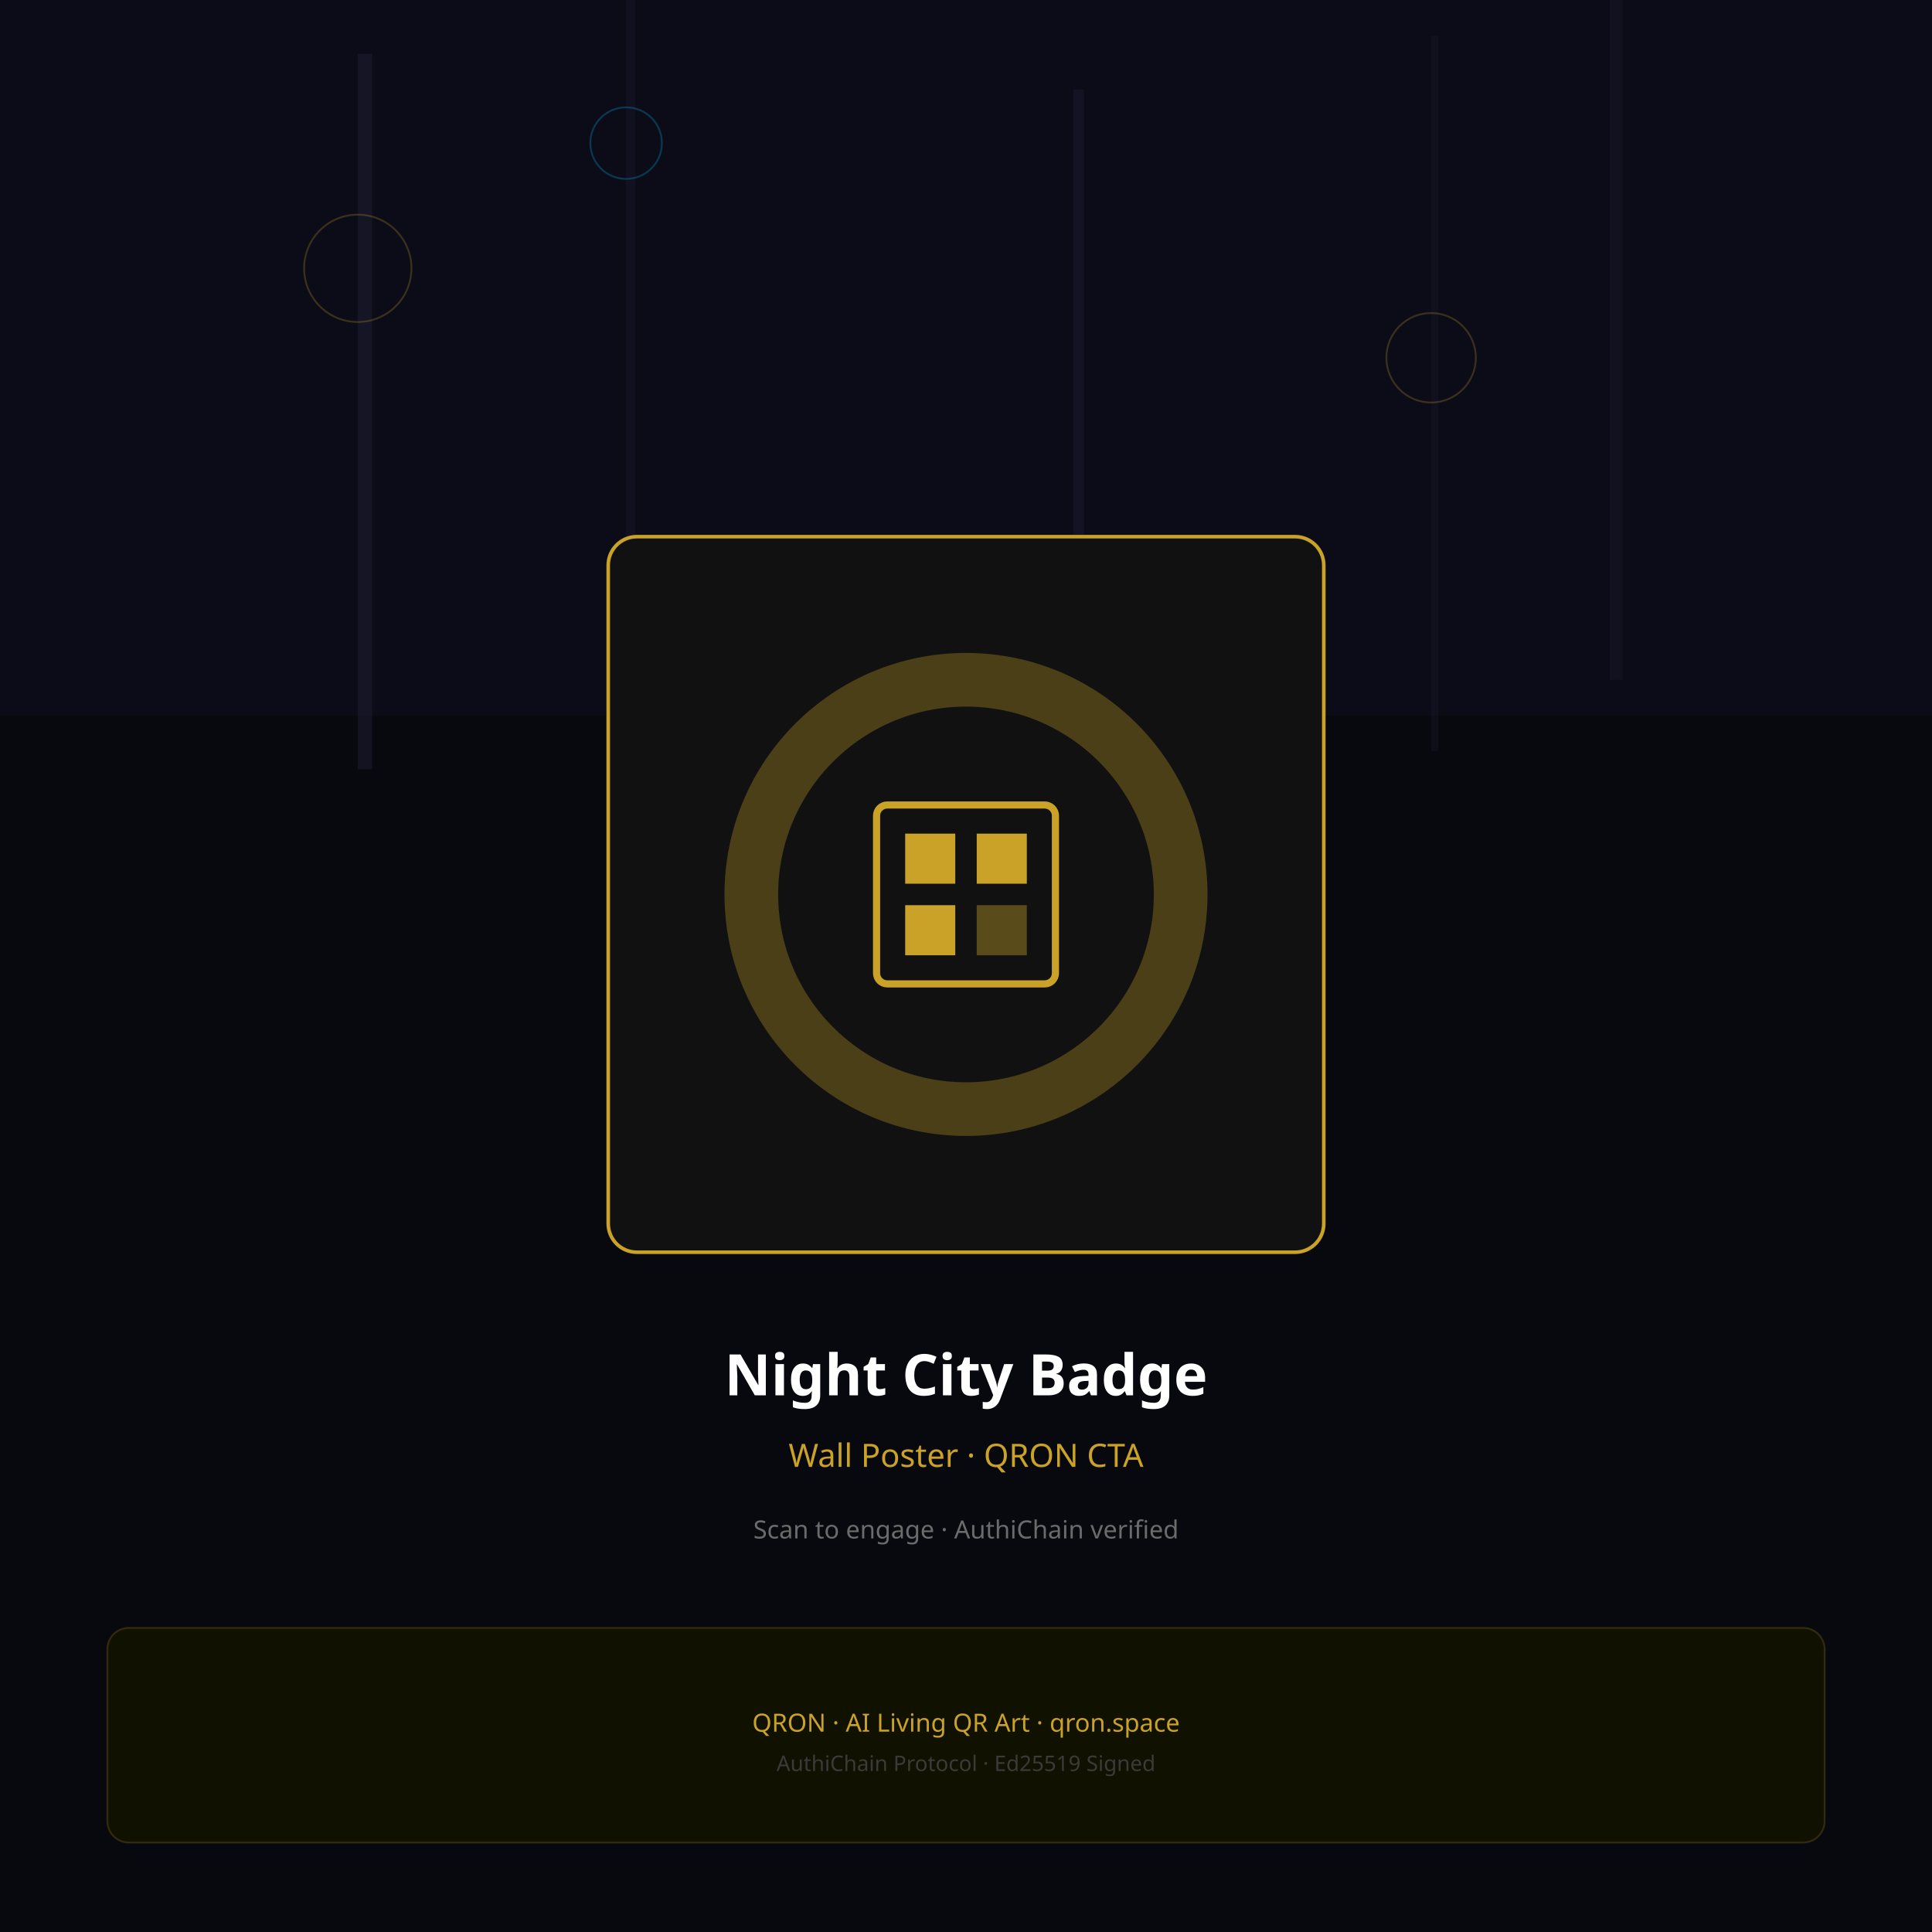
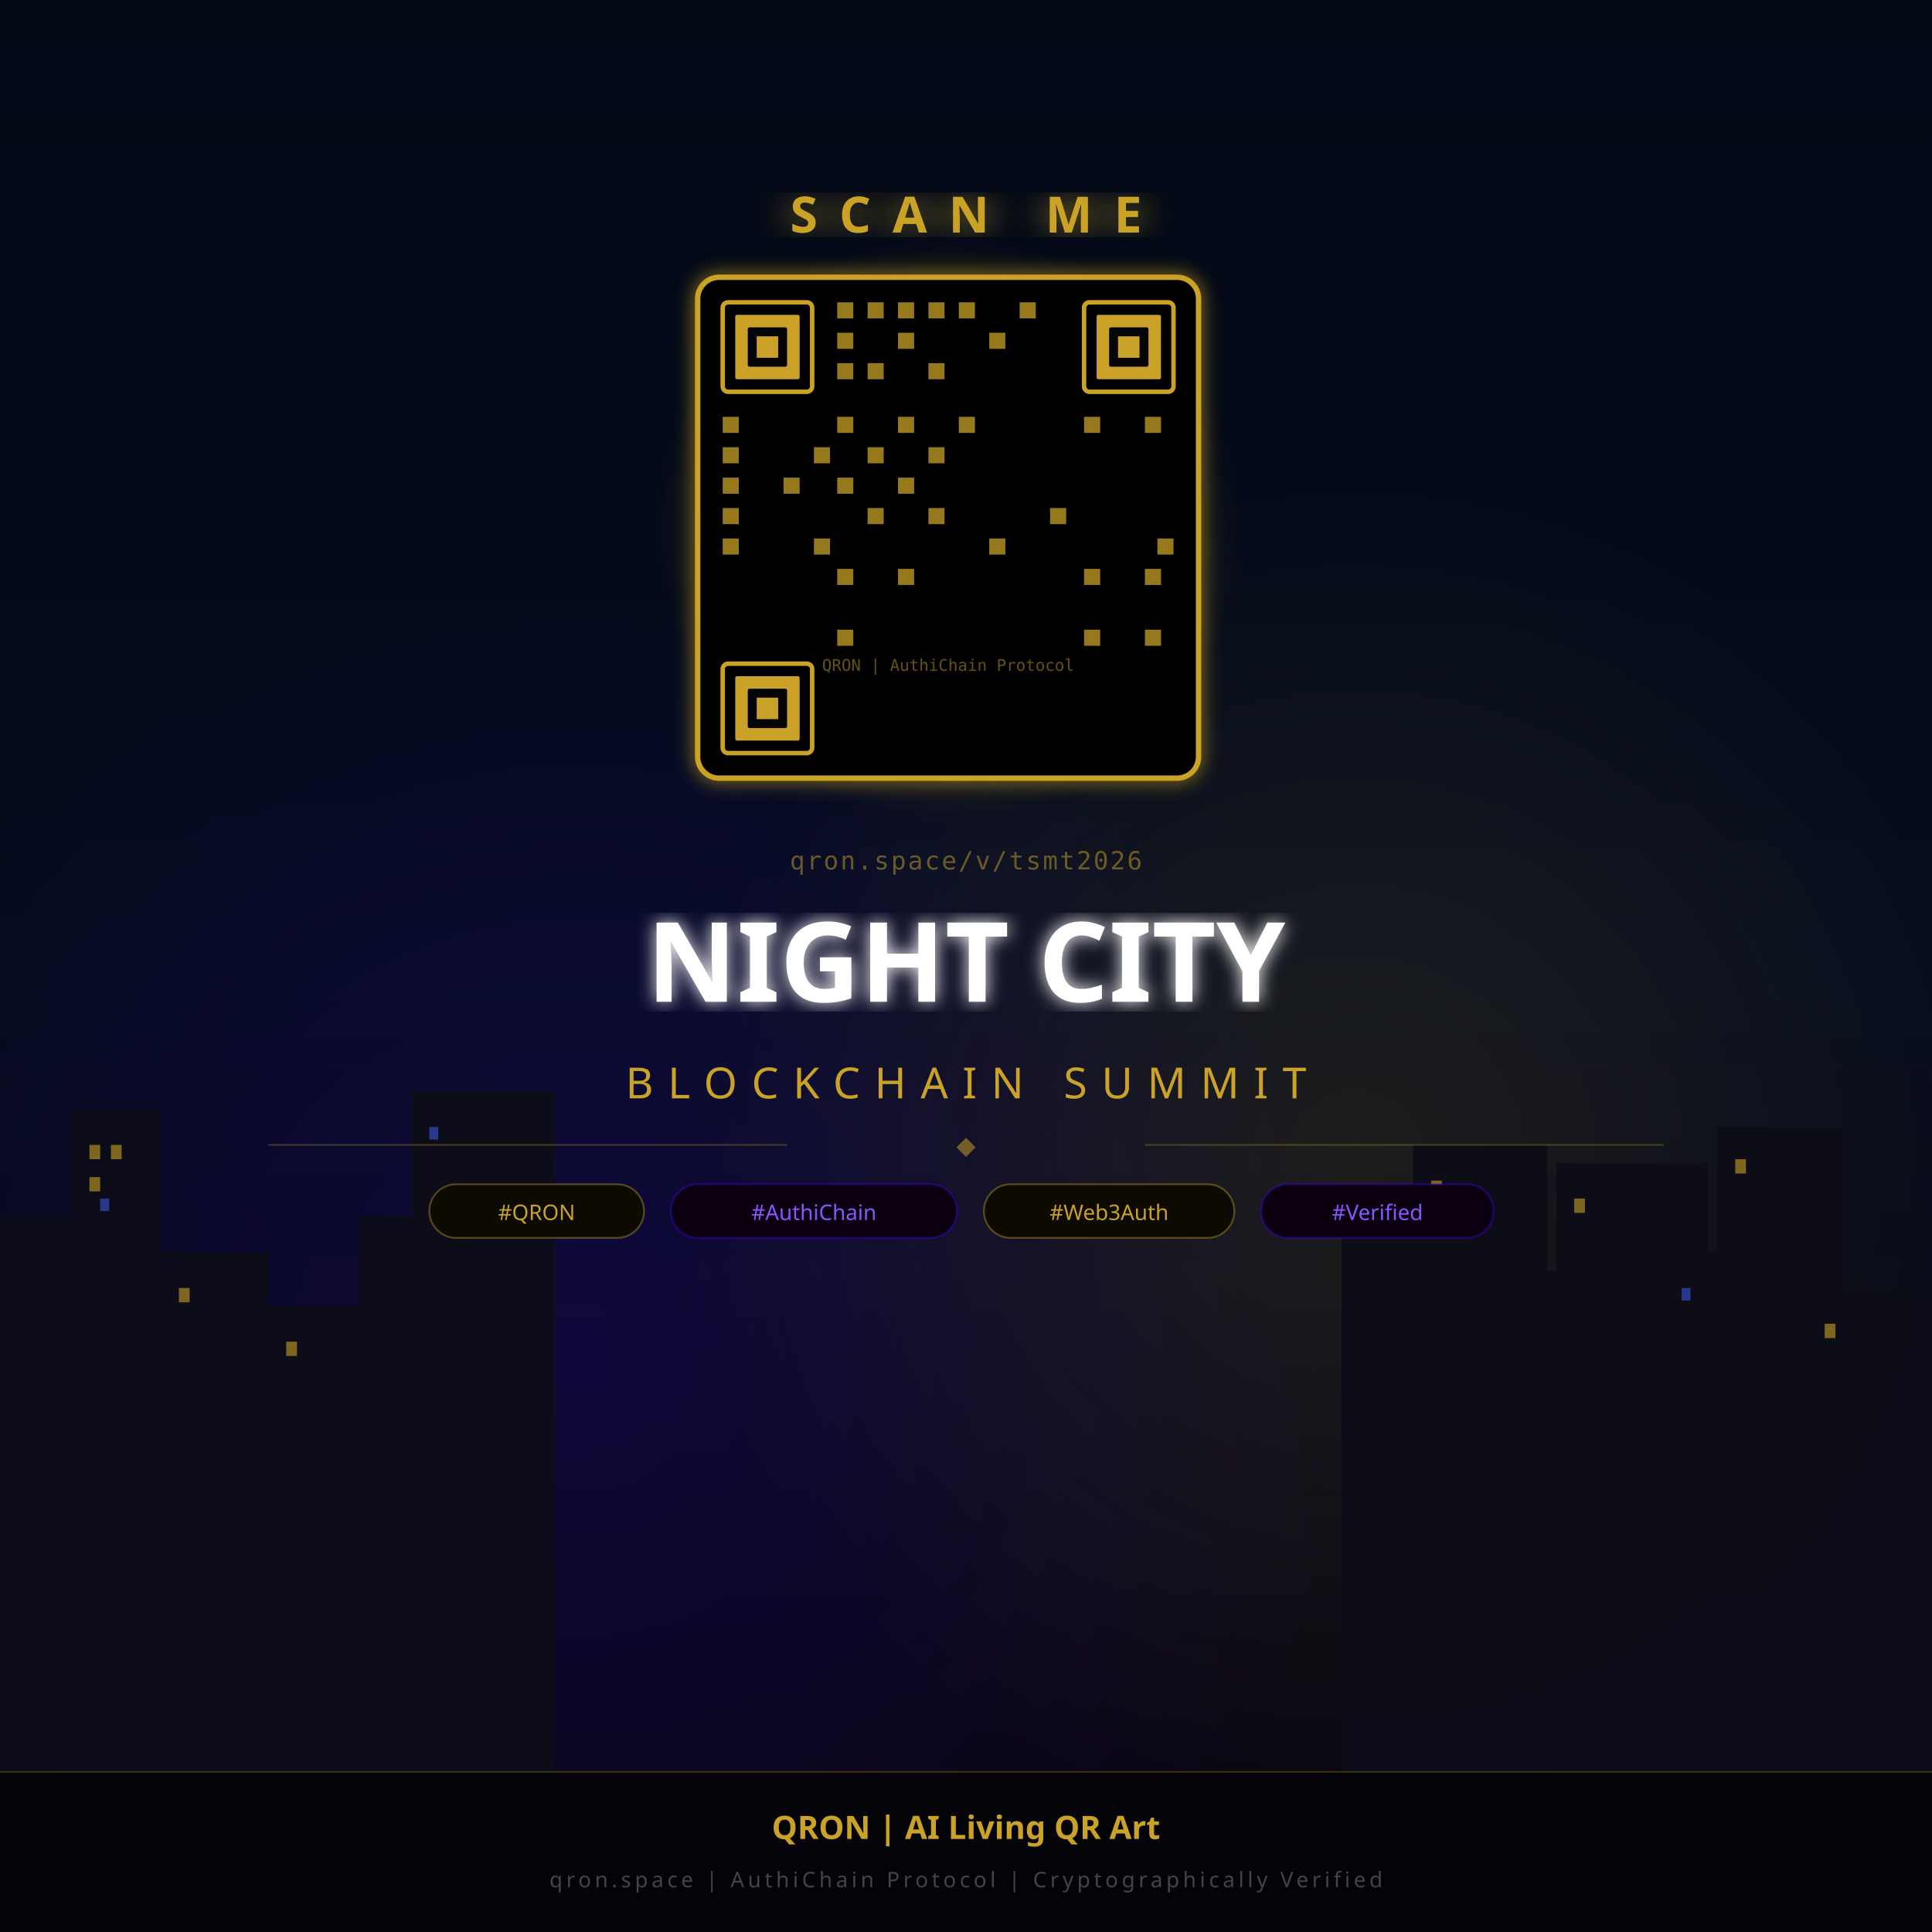
<svg xmlns="http://www.w3.org/2000/svg" viewBox="0 0 1080 1080" width="1080" height="1080">
-   <rect width="1080" height="1080" fill="#08080f" />
-   <rect x="0" y="0" width="1080" height="400" fill="#0d0d1a" opacity="0.8" />
-   <rect x="200" y="30" width="8" height="400" fill="#1a1a2e" opacity="0.6" />
-   <rect x="350" y="0" width="5" height="380" fill="#1a1a2e" opacity="0.4" />
-   <rect x="600" y="50" width="6" height="350" fill="#1a1a2e" opacity="0.5" />
-   <rect x="800" y="20" width="4" height="400" fill="#1a1a2e" opacity="0.3" />
-   <rect x="900" y="0" width="7" fill="#1a1a2e" height="380" opacity="0.4" />
-   <circle cx="200" cy="150" r="30" fill="none" stroke="#c9a22740" stroke-width="1" />
-   <circle cx="350" cy="80" r="20" fill="none" stroke="#00bfff40" stroke-width="1" />
-   <circle cx="800" cy="200" r="25" fill="none" stroke="#c9a22740" stroke-width="1" />
-   <rect x="340" y="300" width="400" height="400" rx="16" fill="#111111" stroke="#c9a227" stroke-width="2" />
-   <circle cx="540" cy="500" r="120" fill="none" stroke="#c9a22750" stroke-width="30" />
-   <rect x="490" y="450" width="100" height="100" rx="6" fill="none" stroke="#c9a227" stroke-width="4" />
-   <rect x="506" y="466" width="28" height="28" fill="#c9a227" />
-   <rect x="546" y="466" width="28" height="28" fill="#c9a227" />
-   <rect x="506" y="506" width="28" height="28" fill="#c9a227" />
-   <rect x="546" y="506" width="28" height="28" fill="#c9a227" opacity="0.4" />
-   <text x="540" y="780" text-anchor="middle" font-family="system-ui,sans-serif" font-size="32" font-weight="900" fill="white">Night City Badge</text>
-   <text x="540" y="820" text-anchor="middle" font-family="system-ui,sans-serif" font-size="18" fill="#c9a227">Wall Poster · QRON CTA</text>
-   <text x="540" y="860" text-anchor="middle" font-family="system-ui,sans-serif" font-size="14" fill="#6b6b6b">Scan to engage · AuthiChain verified</text>
-   <rect x="60" y="910" width="960" height="120" rx="12" fill="#111100" stroke="#c9a22733" stroke-width="1" />
-   <text x="540" y="968" text-anchor="middle" font-family="system-ui,sans-serif" font-size="14" fill="#c9a227">QRON · AI Living QR Art · qron.space</text>
-   <text x="540" y="990" text-anchor="middle" font-family="system-ui,sans-serif" font-size="12" fill="#3a3a3a">AuthiChain Protocol · Ed25519 Signed</text>
+   <defs>
+     <linearGradient id="cityBg" x1="0%" y1="0%" x2="0%" y2="100%">
+       <stop offset="0%" stop-color="#020814" />
+       <stop offset="50%" stop-color="#050c1e" />
+       <stop offset="100%" stop-color="#0a0510" />
+     </linearGradient>
+     <radialGradient id="nightGlow1" cx="30%" cy="70%" r="40%">
+       <stop offset="0%" stop-color="#4400ff" stop-opacity="0.15" />
+       <stop offset="100%" stop-color="#4400ff" stop-opacity="0" />
+     </radialGradient>
+     <radialGradient id="nightGlow2" cx="70%" cy="60%" r="35%">
+       <stop offset="0%" stop-color="#c9a227" stop-opacity="0.12" />
+       <stop offset="100%" stop-color="#c9a227" stop-opacity="0" />
+     </radialGradient>
+     <radialGradient id="qrGlow" cx="50%" cy="50%" r="50%">
+       <stop offset="0%" stop-color="#c9a227" stop-opacity="0.3" />
+       <stop offset="100%" stop-color="#c9a227" stop-opacity="0" />
+     </radialGradient>
+     <filter id="glow5">
+       <feGaussianBlur stdDeviation="5" result="b" />
+       <feMerge>
+         <feMergeNode in="b" />
+         <feMergeNode in="SourceGraphic" />
+       </feMerge>
+     </filter>
+     <filter id="glow10">
+       <feGaussianBlur stdDeviation="10" result="b" />
+       <feMerge>
+         <feMergeNode in="b" />
+         <feMergeNode in="SourceGraphic" />
+       </feMerge>
+     </filter>
+   </defs>
+   <rect width="1080" height="1080" fill="url(#cityBg)" />
+   <rect width="1080" height="1080" fill="url(#nightGlow1)" />
+   <rect width="1080" height="1080" fill="url(#nightGlow2)" />
+   <g fill="#0d0d18" opacity="0.95">
+     <rect x="0" y="680" width="80" height="400" />
+     <rect x="40" y="620" width="50" height="460" />
+     <rect x="90" y="700" width="60" height="380" />
+     <rect x="150" y="730" width="70" height="350" />
+     <rect x="200" y="680" width="55" height="400" />
+     <rect x="230" y="610" width="80" height="470" />
+     <rect x="750" y="690" width="60" height="390" />
+     <rect x="790" y="640" width="75" height="440" />
+     <rect x="840" y="710" width="55" height="370" />
+     <rect x="870" y="650" width="85" height="430" />
+     <rect x="930" y="700" width="60" height="380" />
+     <rect x="960" y="630" width="70" height="450" />
+     <rect x="1010" y="720" width="70" height="360" />
+   </g>
+   <g fill="#c9a227" opacity="0.6">
+     <rect x="50" y="640" width="6" height="8" />
+     <rect x="62" y="640" width="6" height="8" />
+     <rect x="50" y="658" width="6" height="8" />
+     <rect x="100" y="720" width="6" height="8" />
+     <rect x="160" y="750" width="6" height="8" />
+     <rect x="800" y="660" width="6" height="8" />
+     <rect x="812" y="672" width="6" height="8" />
+     <rect x="880" y="670" width="6" height="8" />
+     <rect x="970" y="648" width="6" height="8" />
+     <rect x="1020" y="740" width="6" height="8" />
+   </g>
+   <g fill="#4466ff" opacity="0.5">
+     <rect x="56" y="670" width="5" height="7" />
+     <rect x="240" y="630" width="5" height="7" />
+     <rect x="808" y="680" width="5" height="7" />
+     <rect x="940" y="720" width="5" height="7" />
+   </g>
+   <text x="540" y="130" text-anchor="middle" font-family="system-ui,sans-serif" font-size="28" font-weight="900" fill="#c9a227" letter-spacing="12" filter="url(#glow10)">SCAN  ME</text>
+   <g transform="translate(390, 155)">
+     <rect x="-20" y="-20" width="320" height="320" rx="20" fill="url(#qrGlow)" filter="url(#glow10)" />
+     <rect x="0" y="0" width="280" height="280" rx="12" fill="#050505" stroke="#c9a227" stroke-width="3" filter="url(#glow5)" />
+     <rect x="14" y="14" width="50" height="50" rx="3" fill="none" stroke="#c9a227" stroke-width="2.5" />
+     <rect x="21" y="21" width="36" height="36" rx="1" fill="#c9a227" />
+     <rect x="28" y="28" width="22" height="22" rx="1" fill="#050505" />
+     <rect x="33" y="33" width="12" height="12" fill="#c9a227" />
+     <rect x="216" y="14" width="50" height="50" rx="3" fill="none" stroke="#c9a227" stroke-width="2.5" />
+     <rect x="223" y="21" width="36" height="36" rx="1" fill="#c9a227" />
+     <rect x="230" y="28" width="22" height="22" rx="1" fill="#050505" />
+     <rect x="235" y="33" width="12" height="12" fill="#c9a227" />
+     <rect x="14" y="216" width="50" height="50" rx="3" fill="none" stroke="#c9a227" stroke-width="2.5" />
+     <rect x="21" y="223" width="36" height="36" rx="1" fill="#c9a227" />
+     <rect x="28" y="230" width="22" height="22" rx="1" fill="#050505" />
+     <rect x="33" y="235" width="12" height="12" fill="#c9a227" />
+     <g fill="#c9a227" opacity="0.75">
+       <rect x="78" y="14" width="9" height="9" />
+       <rect x="95" y="14" width="9" height="9" />
+       <rect x="112" y="14" width="9" height="9" />
+       <rect x="129" y="14" width="9" height="9" />
+       <rect x="146" y="14" width="9" height="9" />
+       <rect x="180" y="14" width="9" height="9" />
+       <rect x="78" y="31" width="9" height="9" />
+       <rect x="112" y="31" width="9" height="9" />
+       <rect x="163" y="31" width="9" height="9" />
+       <rect x="78" y="48" width="9" height="9" />
+       <rect x="95" y="48" width="9" height="9" />
+       <rect x="129" y="48" width="9" height="9" />
+       <rect x="14" y="78" width="9" height="9" />
+       <rect x="78" y="78" width="9" height="9" />
+       <rect x="112" y="78" width="9" height="9" />
+       <rect x="146" y="78" width="9" height="9" />
+       <rect x="216" y="78" width="9" height="9" />
+       <rect x="250" y="78" width="9" height="9" />
+       <rect x="14" y="95" width="9" height="9" />
+       <rect x="65" y="95" width="9" height="9" />
+       <rect x="95" y="95" width="9" height="9" />
+       <rect x="129" y="95" width="9" height="9" />
+       <rect x="14" y="112" width="9" height="9" />
+       <rect x="48" y="112" width="9" height="9" />
+       <rect x="78" y="112" width="9" height="9" />
+       <rect x="112" y="112" width="9" height="9" />
+       <rect x="14" y="129" width="9" height="9" />
+       <rect x="95" y="129" width="9" height="9" />
+       <rect x="129" y="129" width="9" height="9" />
+       <rect x="197" y="129" width="9" height="9" />
+       <rect x="14" y="146" width="9" height="9" />
+       <rect x="65" y="146" width="9" height="9" />
+       <rect x="163" y="146" width="9" height="9" />
+       <rect x="257" y="146" width="9" height="9" />
+       <rect x="78" y="163" width="9" height="9" />
+       <rect x="112" y="163" width="9" height="9" />
+       <rect x="216" y="163" width="9" height="9" />
+       <rect x="250" y="163" width="9" height="9" />
+       <rect x="78" y="197" width="9" height="9" />
+       <rect x="216" y="197" width="9" height="9" />
+       <rect x="250" y="197" width="9" height="9" />
+     </g>
+     <text x="140" y="220" text-anchor="middle" font-family="monospace" font-size="9" fill="#c9a227" opacity="0.5">QRON | AuthiChain Protocol</text>
+   </g>
+   <text x="540" y="486" text-anchor="middle" font-family="monospace" font-size="14" fill="#c9a227" opacity="0.5" letter-spacing="1">qron.space/v/tsmt2026</text>
+   <text x="540" y="560" text-anchor="middle" font-family="system-ui,sans-serif" font-size="62" font-weight="900" fill="white" filter="url(#glow5)">NIGHT CITY</text>
+   <text x="540" y="614" text-anchor="middle" font-family="system-ui,sans-serif" font-size="24" fill="#c9a227" letter-spacing="8">BLOCKCHAIN SUMMIT</text>
+   <line x1="150" y1="640" x2="440" y2="640" stroke="#c9a22744" stroke-width="1" />
+   <line x1="640" y1="640" x2="930" y2="640" stroke="#c9a22744" stroke-width="1" />
+   <text x="540" y="645" text-anchor="middle" font-family="system-ui,sans-serif" font-size="14" fill="#c9a22788">◆</text>
+   <g transform="translate(240, 662)">
+     <rect width="120" height="30" rx="15" fill="#0d0a00" stroke="#c9a22766" stroke-width="1" />
+     <text x="60" y="20" text-anchor="middle" font-family="system-ui,sans-serif" font-size="12" fill="#c9a227">#QRON</text>
+   </g>
+   <g transform="translate(375, 662)">
+     <rect width="160" height="30" rx="15" fill="#0a0010" stroke="#4400ff66" stroke-width="1" />
+     <text x="80" y="20" text-anchor="middle" font-family="system-ui,sans-serif" font-size="12" fill="#8855ff">#AuthiChain</text>
+   </g>
+   <g transform="translate(550, 662)">
+     <rect width="140" height="30" rx="15" fill="#0d0a00" stroke="#c9a22766" stroke-width="1" />
+     <text x="70" y="20" text-anchor="middle" font-family="system-ui,sans-serif" font-size="12" fill="#c9a227">#Web3Auth</text>
+   </g>
+   <g transform="translate(705, 662)">
+     <rect width="130" height="30" rx="15" fill="#0a0010" stroke="#4400ff66" stroke-width="1" />
+     <text x="65" y="20" text-anchor="middle" font-family="system-ui,sans-serif" font-size="12" fill="#8855ff">#Verified</text>
+   </g>
+   <rect x="0" y="990" width="1080" height="90" fill="#030308" />
+   <rect x="0" y="990" width="1080" height="1" fill="#c9a22744" />
+   <text x="540" y="1028" text-anchor="middle" font-family="system-ui,sans-serif" font-size="18" font-weight="700" fill="#c9a227">QRON | AI Living QR Art</text>
+   <text x="540" y="1055" text-anchor="middle" font-family="system-ui,sans-serif" font-size="12" fill="#444" letter-spacing="2">qron.space | AuthiChain Protocol | Cryptographically Verified</text>
</svg>
